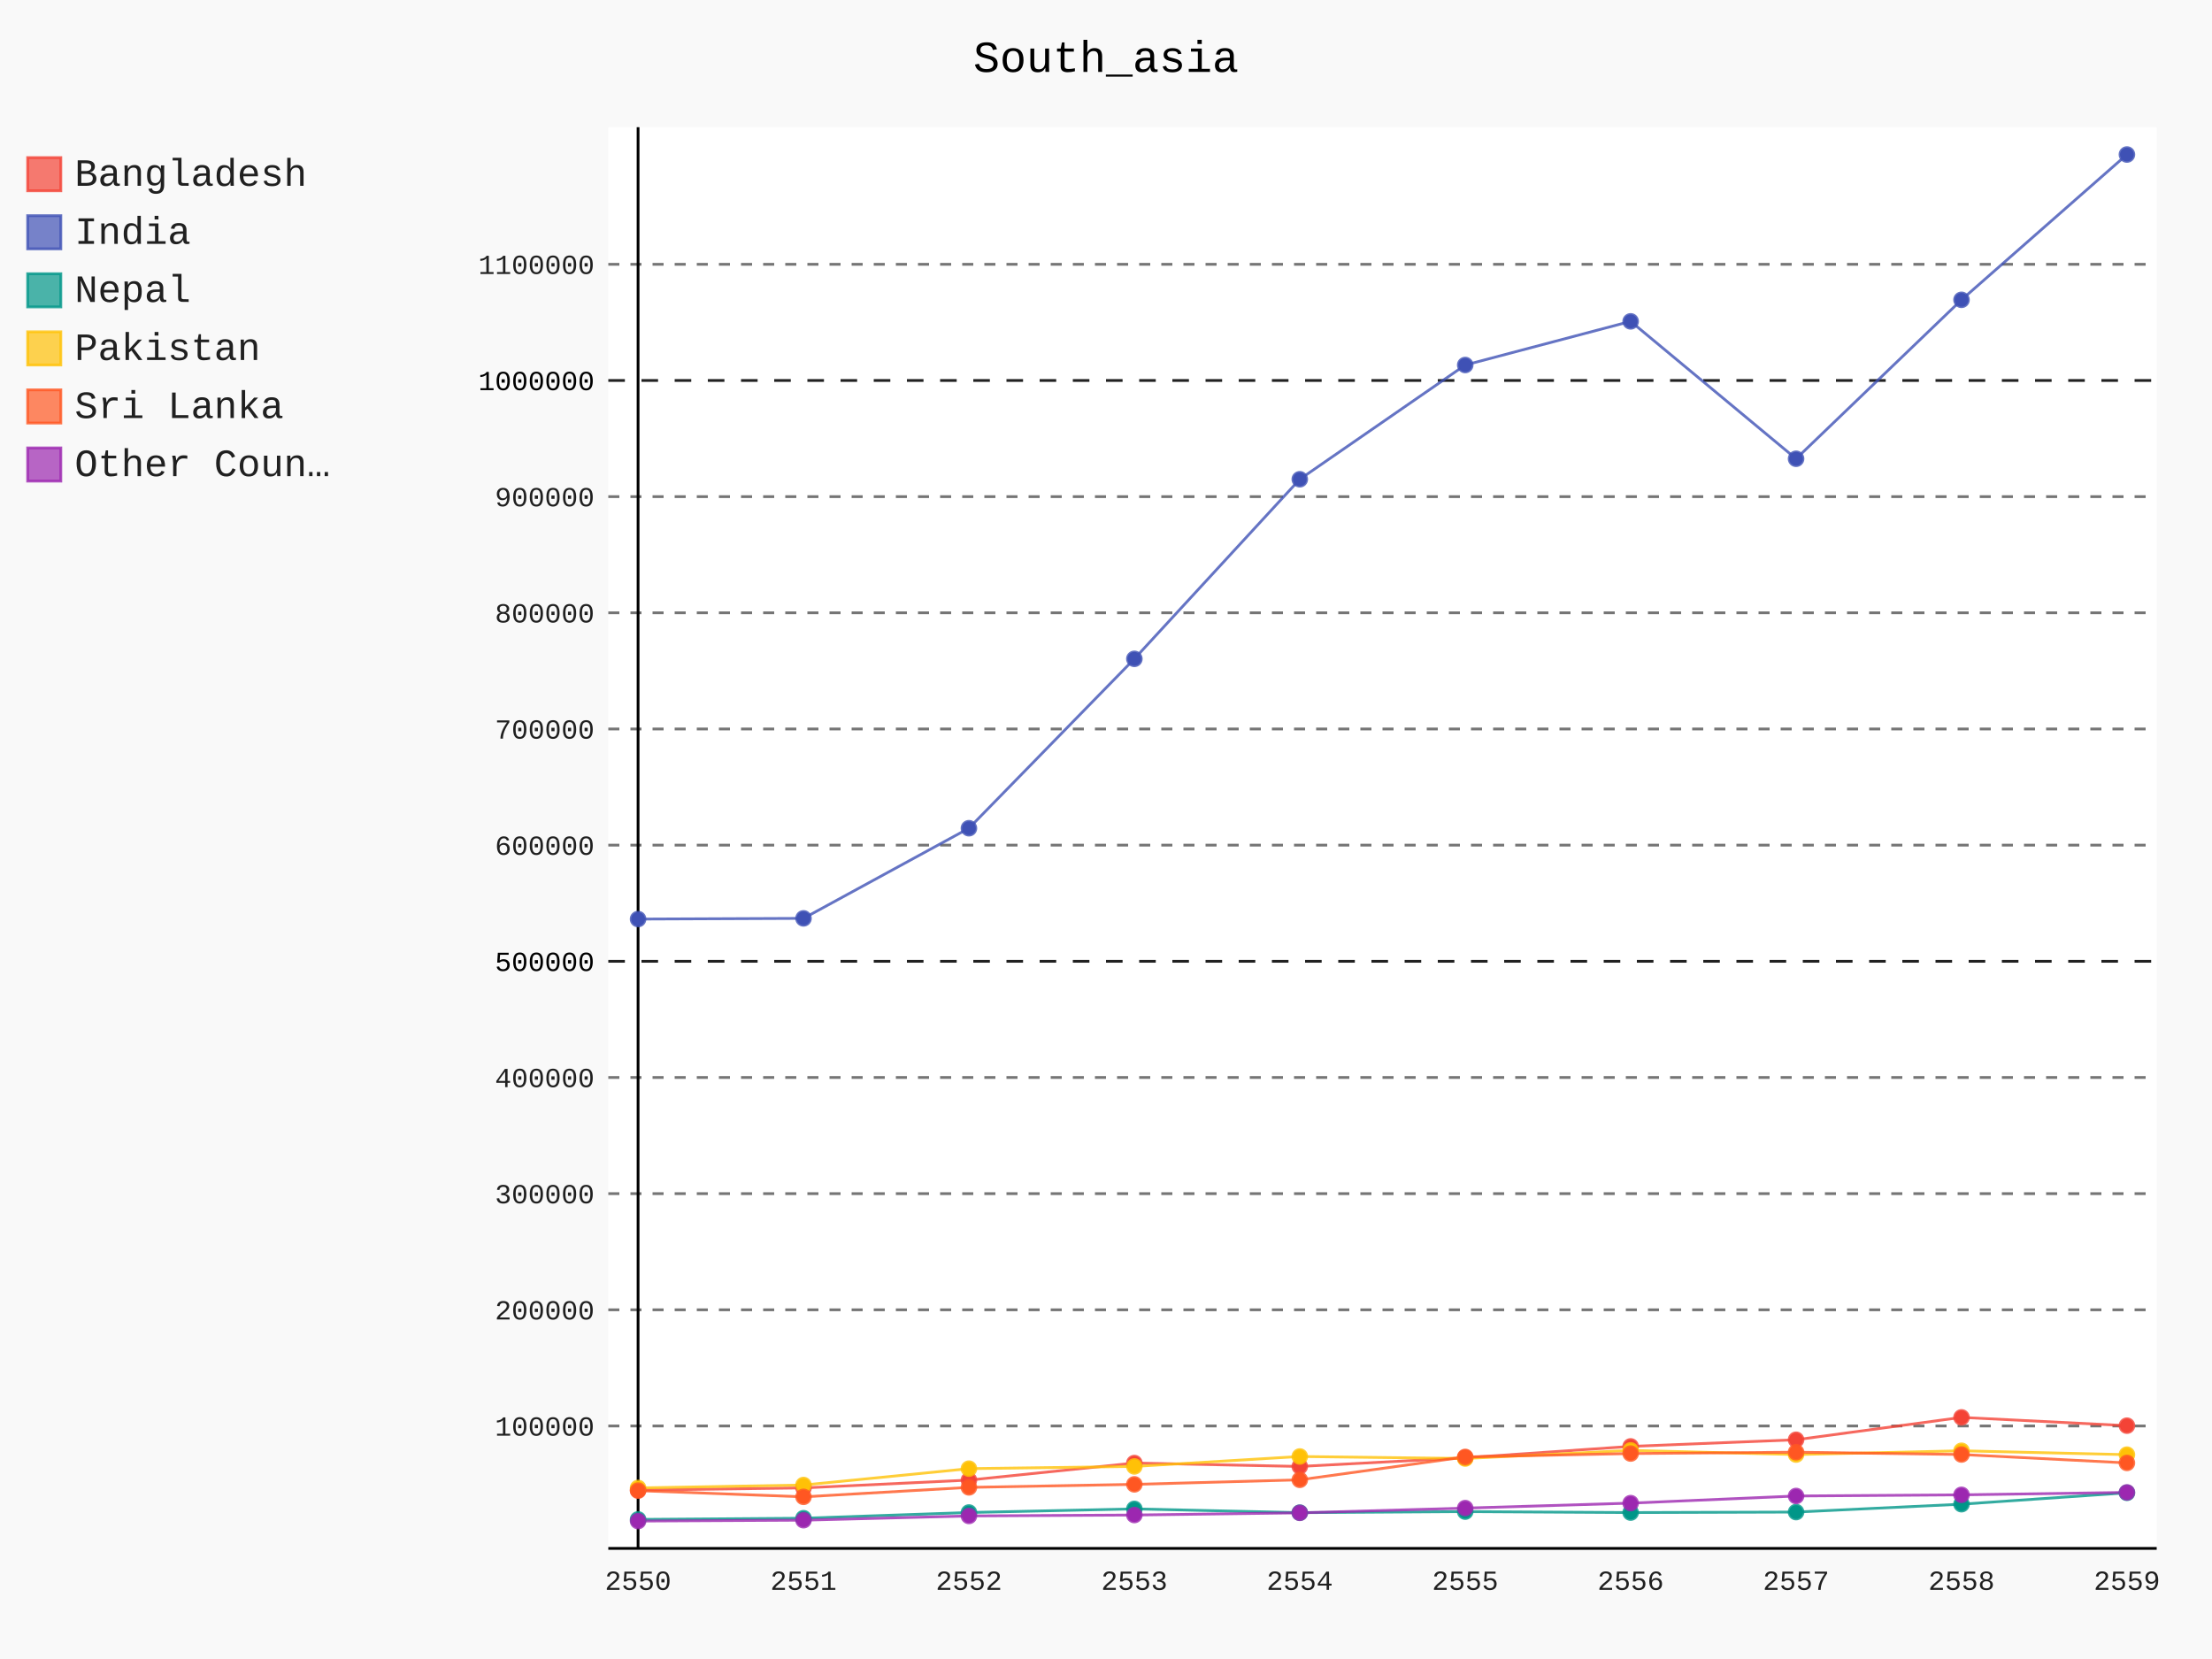
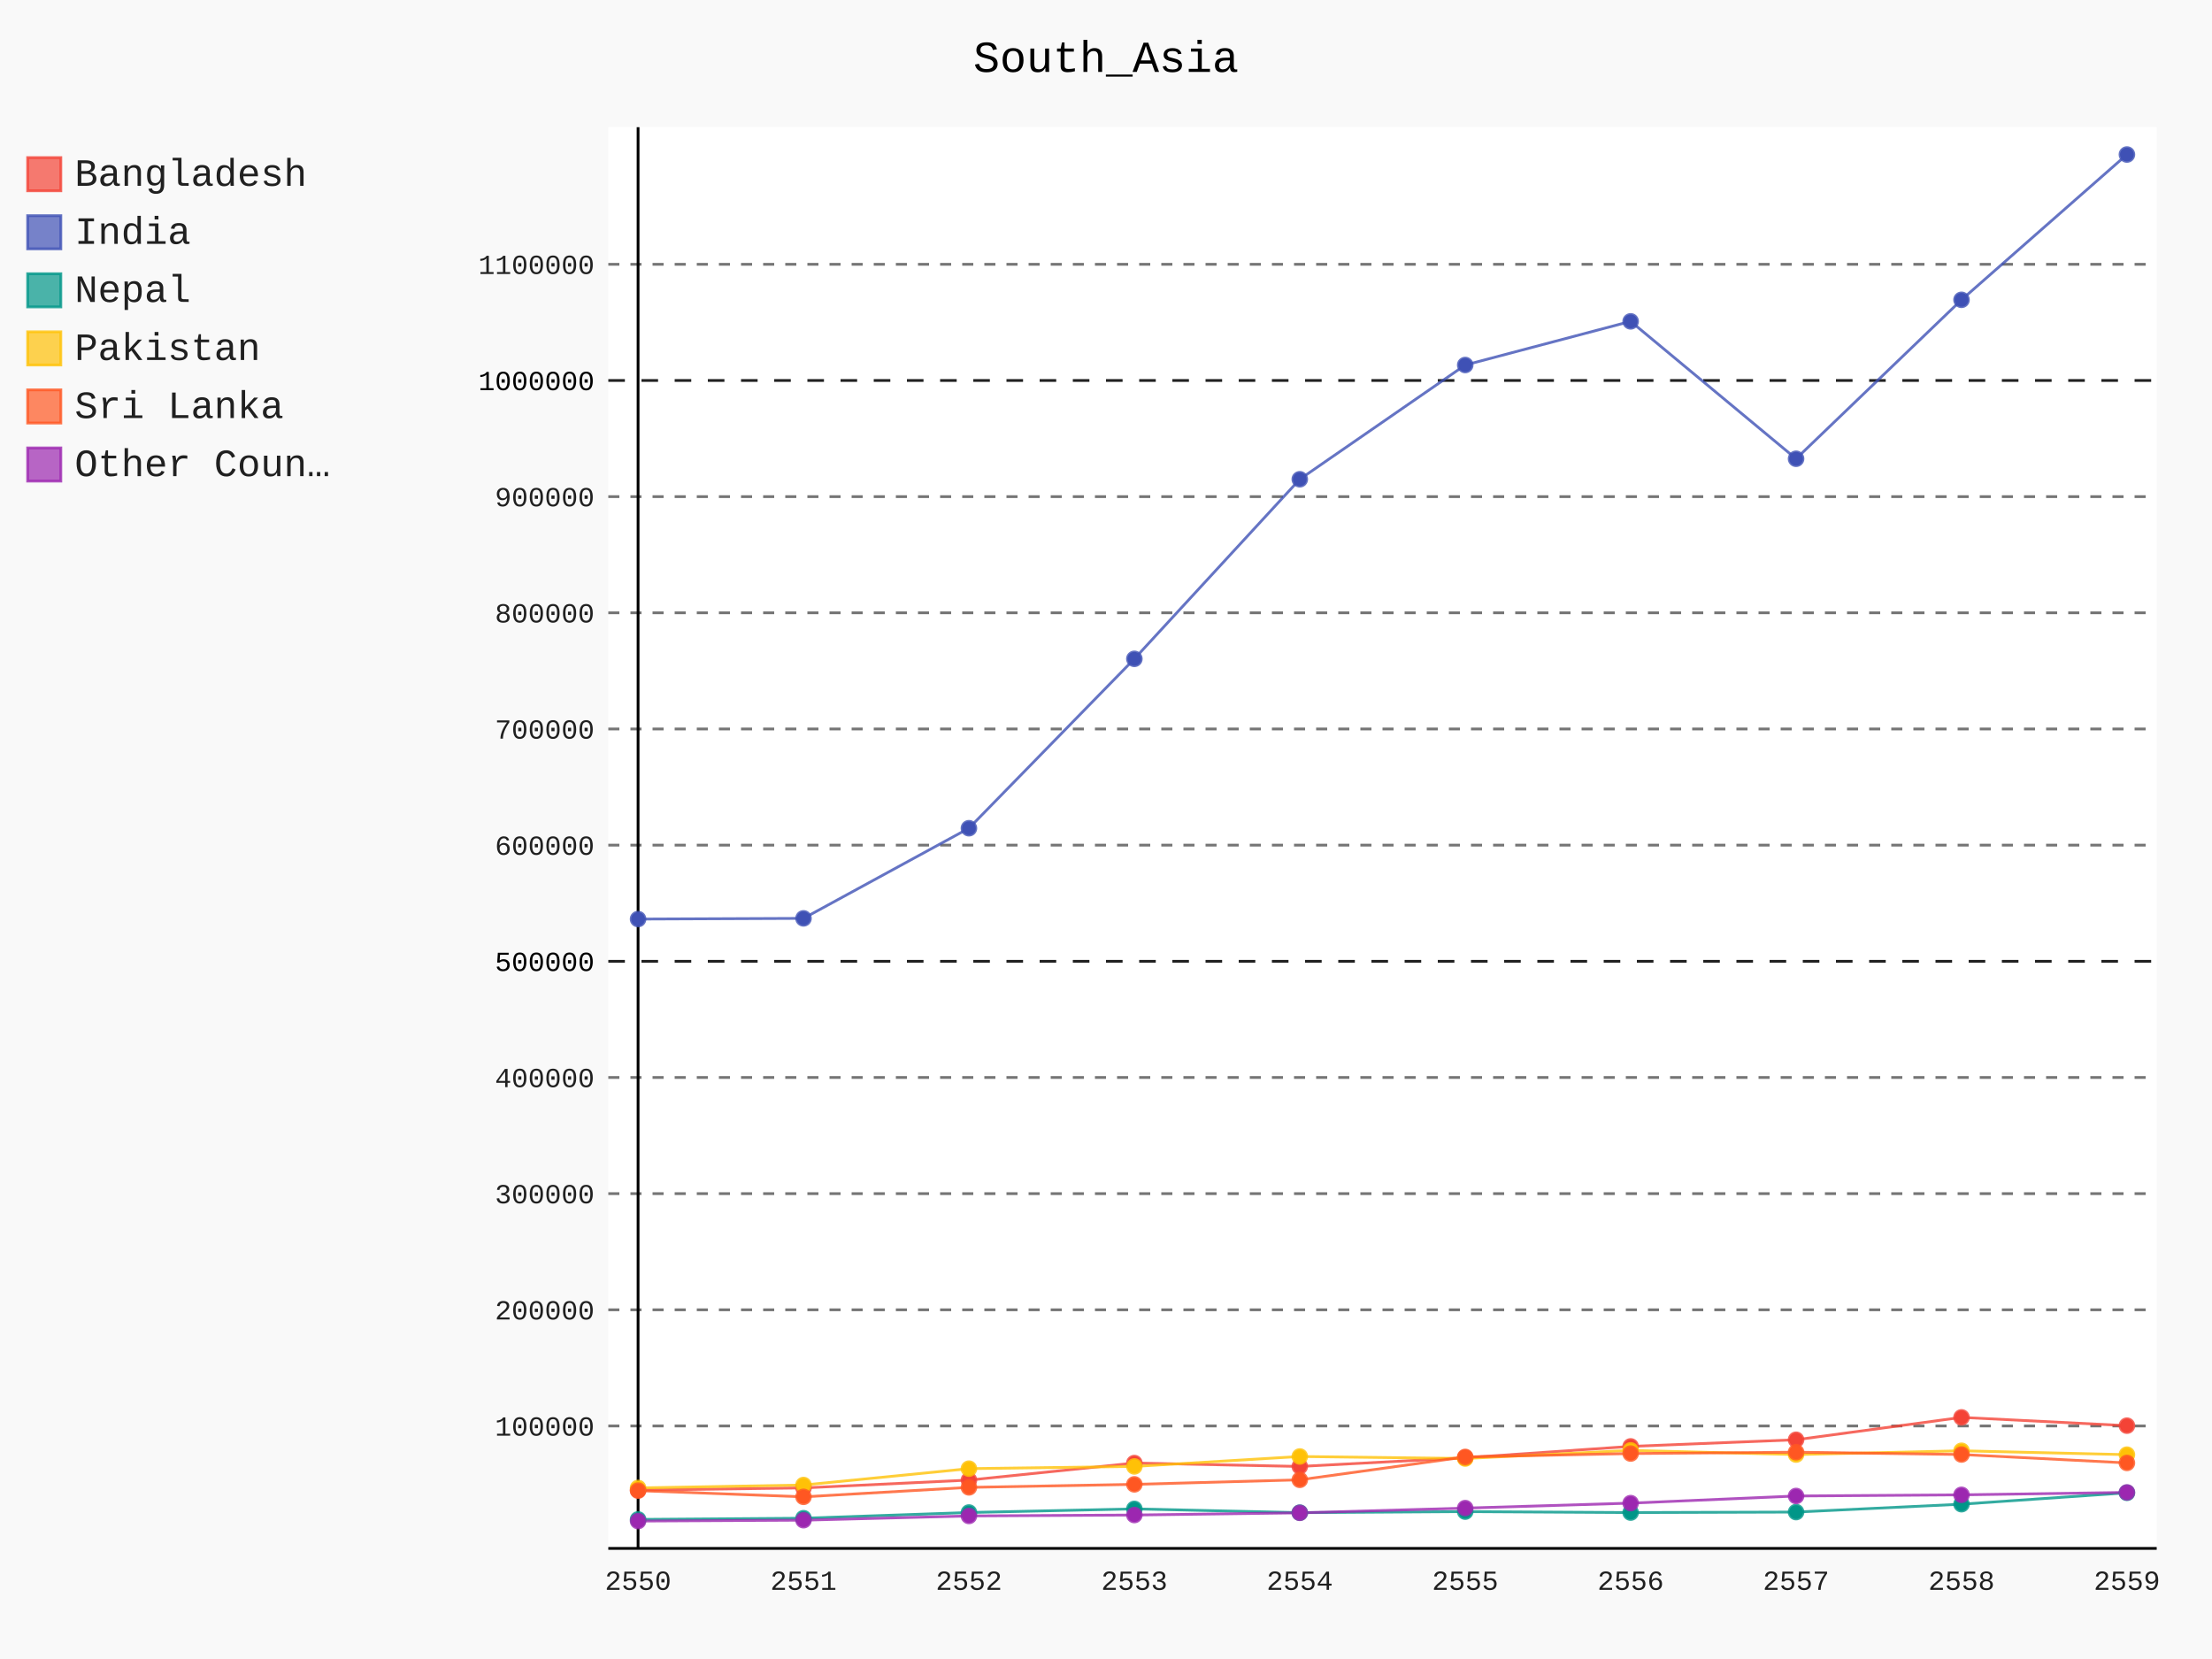
- <svg xmlns="http://www.w3.org/2000/svg" id="chart-31fb9ec3-8104-42a0-9d1d-cf122849a2c6" class="pygal-chart" viewBox="0 0 800 600">
+ <svg xmlns="http://www.w3.org/2000/svg" id="chart-5425db80-30b9-4b04-ba5f-0944335fd56e" class="pygal-chart" viewBox="0 0 800 600">
  <defs>
-     <style type="text/css">#chart-31fb9ec3-8104-42a0-9d1d-cf122849a2c6{-webkit-user-select:none;-webkit-font-smoothing:antialiased;font-family:Consolas,"Liberation Mono",Menlo,Courier,monospace}#chart-31fb9ec3-8104-42a0-9d1d-cf122849a2c6 .title{font-family:Consolas,"Liberation Mono",Menlo,Courier,monospace;font-size:16px}#chart-31fb9ec3-8104-42a0-9d1d-cf122849a2c6 .legends .legend text{font-family:Consolas,"Liberation Mono",Menlo,Courier,monospace;font-size:14px}#chart-31fb9ec3-8104-42a0-9d1d-cf122849a2c6 .axis text{font-family:Consolas,"Liberation Mono",Menlo,Courier,monospace;font-size:10px}#chart-31fb9ec3-8104-42a0-9d1d-cf122849a2c6 .axis text.major{font-family:Consolas,"Liberation Mono",Menlo,Courier,monospace;font-size:10px}#chart-31fb9ec3-8104-42a0-9d1d-cf122849a2c6 .text-overlay text.value{font-family:Consolas,"Liberation Mono",Menlo,Courier,monospace;font-size:16px}#chart-31fb9ec3-8104-42a0-9d1d-cf122849a2c6 .text-overlay text.label{font-family:Consolas,"Liberation Mono",Menlo,Courier,monospace;font-size:10px}#chart-31fb9ec3-8104-42a0-9d1d-cf122849a2c6 .tooltip{font-family:Consolas,"Liberation Mono",Menlo,Courier,monospace;font-size:14px}#chart-31fb9ec3-8104-42a0-9d1d-cf122849a2c6 text.no_data{font-family:Consolas,"Liberation Mono",Menlo,Courier,monospace;font-size:64px}
- #chart-31fb9ec3-8104-42a0-9d1d-cf122849a2c6{background-color:rgba(249,249,249,1)}#chart-31fb9ec3-8104-42a0-9d1d-cf122849a2c6 path,#chart-31fb9ec3-8104-42a0-9d1d-cf122849a2c6 line,#chart-31fb9ec3-8104-42a0-9d1d-cf122849a2c6 rect,#chart-31fb9ec3-8104-42a0-9d1d-cf122849a2c6 circle{-webkit-transition:150ms;-moz-transition:150ms;transition:150ms}#chart-31fb9ec3-8104-42a0-9d1d-cf122849a2c6 .graph &gt; .background{fill:rgba(249,249,249,1)}#chart-31fb9ec3-8104-42a0-9d1d-cf122849a2c6 .plot &gt; .background{fill:rgba(255,255,255,1)}#chart-31fb9ec3-8104-42a0-9d1d-cf122849a2c6 .graph{fill:rgba(0,0,0,.87)}#chart-31fb9ec3-8104-42a0-9d1d-cf122849a2c6 text.no_data{fill:rgba(0,0,0,1)}#chart-31fb9ec3-8104-42a0-9d1d-cf122849a2c6 .title{fill:rgba(0,0,0,1)}#chart-31fb9ec3-8104-42a0-9d1d-cf122849a2c6 .legends .legend text{fill:rgba(0,0,0,.87)}#chart-31fb9ec3-8104-42a0-9d1d-cf122849a2c6 .legends .legend:hover text{fill:rgba(0,0,0,1)}#chart-31fb9ec3-8104-42a0-9d1d-cf122849a2c6 .axis .line{stroke:rgba(0,0,0,1)}#chart-31fb9ec3-8104-42a0-9d1d-cf122849a2c6 .axis .guide.line{stroke:rgba(0,0,0,.54)}#chart-31fb9ec3-8104-42a0-9d1d-cf122849a2c6 .axis .major.line{stroke:rgba(0,0,0,.87)}#chart-31fb9ec3-8104-42a0-9d1d-cf122849a2c6 .axis text.major{fill:rgba(0,0,0,1)}#chart-31fb9ec3-8104-42a0-9d1d-cf122849a2c6 .axis.y .guides:hover .guide.line,#chart-31fb9ec3-8104-42a0-9d1d-cf122849a2c6 .line-graph .axis.x .guides:hover .guide.line,#chart-31fb9ec3-8104-42a0-9d1d-cf122849a2c6 .stackedline-graph .axis.x .guides:hover .guide.line,#chart-31fb9ec3-8104-42a0-9d1d-cf122849a2c6 .xy-graph .axis.x .guides:hover .guide.line{stroke:rgba(0,0,0,1)}#chart-31fb9ec3-8104-42a0-9d1d-cf122849a2c6 .axis .guides:hover text{fill:rgba(0,0,0,1)}#chart-31fb9ec3-8104-42a0-9d1d-cf122849a2c6 .reactive{fill-opacity:.7;stroke-opacity:.8}#chart-31fb9ec3-8104-42a0-9d1d-cf122849a2c6 .ci{stroke:rgba(0,0,0,.87)}#chart-31fb9ec3-8104-42a0-9d1d-cf122849a2c6 .reactive.active,#chart-31fb9ec3-8104-42a0-9d1d-cf122849a2c6 .active .reactive{fill-opacity:.8;stroke-opacity:.9;stroke-width:4}#chart-31fb9ec3-8104-42a0-9d1d-cf122849a2c6 .ci .reactive.active{stroke-width:1.5}#chart-31fb9ec3-8104-42a0-9d1d-cf122849a2c6 .series text{fill:rgba(0,0,0,1)}#chart-31fb9ec3-8104-42a0-9d1d-cf122849a2c6 .tooltip rect{fill:rgba(255,255,255,1);stroke:rgba(0,0,0,1);-webkit-transition:opacity 150ms;-moz-transition:opacity 150ms;transition:opacity 150ms}#chart-31fb9ec3-8104-42a0-9d1d-cf122849a2c6 .tooltip .label{fill:rgba(0,0,0,.87)}#chart-31fb9ec3-8104-42a0-9d1d-cf122849a2c6 .tooltip .label{fill:rgba(0,0,0,.87)}#chart-31fb9ec3-8104-42a0-9d1d-cf122849a2c6 .tooltip .legend{font-size:.8em;fill:rgba(0,0,0,.54)}#chart-31fb9ec3-8104-42a0-9d1d-cf122849a2c6 .tooltip .x_label{font-size:.6em;fill:rgba(0,0,0,1)}#chart-31fb9ec3-8104-42a0-9d1d-cf122849a2c6 .tooltip .xlink{font-size:.5em;text-decoration:underline}#chart-31fb9ec3-8104-42a0-9d1d-cf122849a2c6 .tooltip .value{font-size:1.5em}#chart-31fb9ec3-8104-42a0-9d1d-cf122849a2c6 .bound{font-size:.5em}#chart-31fb9ec3-8104-42a0-9d1d-cf122849a2c6 .max-value{font-size:.75em;fill:rgba(0,0,0,.54)}#chart-31fb9ec3-8104-42a0-9d1d-cf122849a2c6 .map-element{fill:rgba(255,255,255,1);stroke:rgba(0,0,0,.54) !important}#chart-31fb9ec3-8104-42a0-9d1d-cf122849a2c6 .map-element .reactive{fill-opacity:inherit;stroke-opacity:inherit}#chart-31fb9ec3-8104-42a0-9d1d-cf122849a2c6 .color-0,#chart-31fb9ec3-8104-42a0-9d1d-cf122849a2c6 .color-0 a:visited{stroke:#F44336;fill:#F44336}#chart-31fb9ec3-8104-42a0-9d1d-cf122849a2c6 .color-1,#chart-31fb9ec3-8104-42a0-9d1d-cf122849a2c6 .color-1 a:visited{stroke:#3F51B5;fill:#3F51B5}#chart-31fb9ec3-8104-42a0-9d1d-cf122849a2c6 .color-2,#chart-31fb9ec3-8104-42a0-9d1d-cf122849a2c6 .color-2 a:visited{stroke:#009688;fill:#009688}#chart-31fb9ec3-8104-42a0-9d1d-cf122849a2c6 .color-3,#chart-31fb9ec3-8104-42a0-9d1d-cf122849a2c6 .color-3 a:visited{stroke:#FFC107;fill:#FFC107}#chart-31fb9ec3-8104-42a0-9d1d-cf122849a2c6 .color-4,#chart-31fb9ec3-8104-42a0-9d1d-cf122849a2c6 .color-4 a:visited{stroke:#FF5722;fill:#FF5722}#chart-31fb9ec3-8104-42a0-9d1d-cf122849a2c6 .color-5,#chart-31fb9ec3-8104-42a0-9d1d-cf122849a2c6 .color-5 a:visited{stroke:#9C27B0;fill:#9C27B0}#chart-31fb9ec3-8104-42a0-9d1d-cf122849a2c6 .text-overlay .color-0 text{fill:black}#chart-31fb9ec3-8104-42a0-9d1d-cf122849a2c6 .text-overlay .color-1 text{fill:black}#chart-31fb9ec3-8104-42a0-9d1d-cf122849a2c6 .text-overlay .color-2 text{fill:black}#chart-31fb9ec3-8104-42a0-9d1d-cf122849a2c6 .text-overlay .color-3 text{fill:black}#chart-31fb9ec3-8104-42a0-9d1d-cf122849a2c6 .text-overlay .color-4 text{fill:black}#chart-31fb9ec3-8104-42a0-9d1d-cf122849a2c6 .text-overlay .color-5 text{fill:black}
- #chart-31fb9ec3-8104-42a0-9d1d-cf122849a2c6 text.no_data{text-anchor:middle}#chart-31fb9ec3-8104-42a0-9d1d-cf122849a2c6 .guide.line{fill:none}#chart-31fb9ec3-8104-42a0-9d1d-cf122849a2c6 .centered{text-anchor:middle}#chart-31fb9ec3-8104-42a0-9d1d-cf122849a2c6 .title{text-anchor:middle}#chart-31fb9ec3-8104-42a0-9d1d-cf122849a2c6 .legends .legend text{fill-opacity:1}#chart-31fb9ec3-8104-42a0-9d1d-cf122849a2c6 .axis.x text{text-anchor:middle}#chart-31fb9ec3-8104-42a0-9d1d-cf122849a2c6 .axis.x:not(.web) text[transform]{text-anchor:start}#chart-31fb9ec3-8104-42a0-9d1d-cf122849a2c6 .axis.x:not(.web) text[transform].backwards{text-anchor:end}#chart-31fb9ec3-8104-42a0-9d1d-cf122849a2c6 .axis.y text{text-anchor:end}#chart-31fb9ec3-8104-42a0-9d1d-cf122849a2c6 .axis.y text[transform].backwards{text-anchor:start}#chart-31fb9ec3-8104-42a0-9d1d-cf122849a2c6 .axis.y2 text{text-anchor:start}#chart-31fb9ec3-8104-42a0-9d1d-cf122849a2c6 .axis.y2 text[transform].backwards{text-anchor:end}#chart-31fb9ec3-8104-42a0-9d1d-cf122849a2c6 .axis .guide.line{stroke-dasharray:4,4}#chart-31fb9ec3-8104-42a0-9d1d-cf122849a2c6 .axis .major.guide.line{stroke-dasharray:6,6}#chart-31fb9ec3-8104-42a0-9d1d-cf122849a2c6 .horizontal .axis.y .guide.line,#chart-31fb9ec3-8104-42a0-9d1d-cf122849a2c6 .horizontal .axis.y2 .guide.line,#chart-31fb9ec3-8104-42a0-9d1d-cf122849a2c6 .vertical .axis.x .guide.line{opacity:0}#chart-31fb9ec3-8104-42a0-9d1d-cf122849a2c6 .horizontal .axis.always_show .guide.line,#chart-31fb9ec3-8104-42a0-9d1d-cf122849a2c6 .vertical .axis.always_show .guide.line{opacity:1 !important}#chart-31fb9ec3-8104-42a0-9d1d-cf122849a2c6 .axis.y .guides:hover .guide.line,#chart-31fb9ec3-8104-42a0-9d1d-cf122849a2c6 .axis.y2 .guides:hover .guide.line,#chart-31fb9ec3-8104-42a0-9d1d-cf122849a2c6 .axis.x .guides:hover .guide.line{opacity:1}#chart-31fb9ec3-8104-42a0-9d1d-cf122849a2c6 .axis .guides:hover text{opacity:1}#chart-31fb9ec3-8104-42a0-9d1d-cf122849a2c6 .nofill{fill:none}#chart-31fb9ec3-8104-42a0-9d1d-cf122849a2c6 .subtle-fill{fill-opacity:.2}#chart-31fb9ec3-8104-42a0-9d1d-cf122849a2c6 .dot{stroke-width:1px;fill-opacity:1}#chart-31fb9ec3-8104-42a0-9d1d-cf122849a2c6 .dot.active{stroke-width:5px}#chart-31fb9ec3-8104-42a0-9d1d-cf122849a2c6 .dot.negative{fill:transparent}#chart-31fb9ec3-8104-42a0-9d1d-cf122849a2c6 text,#chart-31fb9ec3-8104-42a0-9d1d-cf122849a2c6 tspan{stroke:none !important}#chart-31fb9ec3-8104-42a0-9d1d-cf122849a2c6 .series text.active{opacity:1}#chart-31fb9ec3-8104-42a0-9d1d-cf122849a2c6 .tooltip rect{fill-opacity:.95;stroke-width:.5}#chart-31fb9ec3-8104-42a0-9d1d-cf122849a2c6 .tooltip text{fill-opacity:1}#chart-31fb9ec3-8104-42a0-9d1d-cf122849a2c6 .showable{visibility:hidden}#chart-31fb9ec3-8104-42a0-9d1d-cf122849a2c6 .showable.shown{visibility:visible}#chart-31fb9ec3-8104-42a0-9d1d-cf122849a2c6 .gauge-background{fill:rgba(229,229,229,1);stroke:none}#chart-31fb9ec3-8104-42a0-9d1d-cf122849a2c6 .bg-lines{stroke:rgba(249,249,249,1);stroke-width:2px}</style>
+     <style type="text/css">#chart-5425db80-30b9-4b04-ba5f-0944335fd56e{-webkit-user-select:none;-webkit-font-smoothing:antialiased;font-family:Consolas,"Liberation Mono",Menlo,Courier,monospace}#chart-5425db80-30b9-4b04-ba5f-0944335fd56e .title{font-family:Consolas,"Liberation Mono",Menlo,Courier,monospace;font-size:16px}#chart-5425db80-30b9-4b04-ba5f-0944335fd56e .legends .legend text{font-family:Consolas,"Liberation Mono",Menlo,Courier,monospace;font-size:14px}#chart-5425db80-30b9-4b04-ba5f-0944335fd56e .axis text{font-family:Consolas,"Liberation Mono",Menlo,Courier,monospace;font-size:10px}#chart-5425db80-30b9-4b04-ba5f-0944335fd56e .axis text.major{font-family:Consolas,"Liberation Mono",Menlo,Courier,monospace;font-size:10px}#chart-5425db80-30b9-4b04-ba5f-0944335fd56e .text-overlay text.value{font-family:Consolas,"Liberation Mono",Menlo,Courier,monospace;font-size:16px}#chart-5425db80-30b9-4b04-ba5f-0944335fd56e .text-overlay text.label{font-family:Consolas,"Liberation Mono",Menlo,Courier,monospace;font-size:10px}#chart-5425db80-30b9-4b04-ba5f-0944335fd56e .tooltip{font-family:Consolas,"Liberation Mono",Menlo,Courier,monospace;font-size:14px}#chart-5425db80-30b9-4b04-ba5f-0944335fd56e text.no_data{font-family:Consolas,"Liberation Mono",Menlo,Courier,monospace;font-size:64px}
+ #chart-5425db80-30b9-4b04-ba5f-0944335fd56e{background-color:rgba(249,249,249,1)}#chart-5425db80-30b9-4b04-ba5f-0944335fd56e path,#chart-5425db80-30b9-4b04-ba5f-0944335fd56e line,#chart-5425db80-30b9-4b04-ba5f-0944335fd56e rect,#chart-5425db80-30b9-4b04-ba5f-0944335fd56e circle{-webkit-transition:150ms;-moz-transition:150ms;transition:150ms}#chart-5425db80-30b9-4b04-ba5f-0944335fd56e .graph &gt; .background{fill:rgba(249,249,249,1)}#chart-5425db80-30b9-4b04-ba5f-0944335fd56e .plot &gt; .background{fill:rgba(255,255,255,1)}#chart-5425db80-30b9-4b04-ba5f-0944335fd56e .graph{fill:rgba(0,0,0,.87)}#chart-5425db80-30b9-4b04-ba5f-0944335fd56e text.no_data{fill:rgba(0,0,0,1)}#chart-5425db80-30b9-4b04-ba5f-0944335fd56e .title{fill:rgba(0,0,0,1)}#chart-5425db80-30b9-4b04-ba5f-0944335fd56e .legends .legend text{fill:rgba(0,0,0,.87)}#chart-5425db80-30b9-4b04-ba5f-0944335fd56e .legends .legend:hover text{fill:rgba(0,0,0,1)}#chart-5425db80-30b9-4b04-ba5f-0944335fd56e .axis .line{stroke:rgba(0,0,0,1)}#chart-5425db80-30b9-4b04-ba5f-0944335fd56e .axis .guide.line{stroke:rgba(0,0,0,.54)}#chart-5425db80-30b9-4b04-ba5f-0944335fd56e .axis .major.line{stroke:rgba(0,0,0,.87)}#chart-5425db80-30b9-4b04-ba5f-0944335fd56e .axis text.major{fill:rgba(0,0,0,1)}#chart-5425db80-30b9-4b04-ba5f-0944335fd56e .axis.y .guides:hover .guide.line,#chart-5425db80-30b9-4b04-ba5f-0944335fd56e .line-graph .axis.x .guides:hover .guide.line,#chart-5425db80-30b9-4b04-ba5f-0944335fd56e .stackedline-graph .axis.x .guides:hover .guide.line,#chart-5425db80-30b9-4b04-ba5f-0944335fd56e .xy-graph .axis.x .guides:hover .guide.line{stroke:rgba(0,0,0,1)}#chart-5425db80-30b9-4b04-ba5f-0944335fd56e .axis .guides:hover text{fill:rgba(0,0,0,1)}#chart-5425db80-30b9-4b04-ba5f-0944335fd56e .reactive{fill-opacity:.7;stroke-opacity:.8}#chart-5425db80-30b9-4b04-ba5f-0944335fd56e .ci{stroke:rgba(0,0,0,.87)}#chart-5425db80-30b9-4b04-ba5f-0944335fd56e .reactive.active,#chart-5425db80-30b9-4b04-ba5f-0944335fd56e .active .reactive{fill-opacity:.8;stroke-opacity:.9;stroke-width:4}#chart-5425db80-30b9-4b04-ba5f-0944335fd56e .ci .reactive.active{stroke-width:1.5}#chart-5425db80-30b9-4b04-ba5f-0944335fd56e .series text{fill:rgba(0,0,0,1)}#chart-5425db80-30b9-4b04-ba5f-0944335fd56e .tooltip rect{fill:rgba(255,255,255,1);stroke:rgba(0,0,0,1);-webkit-transition:opacity 150ms;-moz-transition:opacity 150ms;transition:opacity 150ms}#chart-5425db80-30b9-4b04-ba5f-0944335fd56e .tooltip .label{fill:rgba(0,0,0,.87)}#chart-5425db80-30b9-4b04-ba5f-0944335fd56e .tooltip .label{fill:rgba(0,0,0,.87)}#chart-5425db80-30b9-4b04-ba5f-0944335fd56e .tooltip .legend{font-size:.8em;fill:rgba(0,0,0,.54)}#chart-5425db80-30b9-4b04-ba5f-0944335fd56e .tooltip .x_label{font-size:.6em;fill:rgba(0,0,0,1)}#chart-5425db80-30b9-4b04-ba5f-0944335fd56e .tooltip .xlink{font-size:.5em;text-decoration:underline}#chart-5425db80-30b9-4b04-ba5f-0944335fd56e .tooltip .value{font-size:1.5em}#chart-5425db80-30b9-4b04-ba5f-0944335fd56e .bound{font-size:.5em}#chart-5425db80-30b9-4b04-ba5f-0944335fd56e .max-value{font-size:.75em;fill:rgba(0,0,0,.54)}#chart-5425db80-30b9-4b04-ba5f-0944335fd56e .map-element{fill:rgba(255,255,255,1);stroke:rgba(0,0,0,.54) !important}#chart-5425db80-30b9-4b04-ba5f-0944335fd56e .map-element .reactive{fill-opacity:inherit;stroke-opacity:inherit}#chart-5425db80-30b9-4b04-ba5f-0944335fd56e .color-0,#chart-5425db80-30b9-4b04-ba5f-0944335fd56e .color-0 a:visited{stroke:#F44336;fill:#F44336}#chart-5425db80-30b9-4b04-ba5f-0944335fd56e .color-1,#chart-5425db80-30b9-4b04-ba5f-0944335fd56e .color-1 a:visited{stroke:#3F51B5;fill:#3F51B5}#chart-5425db80-30b9-4b04-ba5f-0944335fd56e .color-2,#chart-5425db80-30b9-4b04-ba5f-0944335fd56e .color-2 a:visited{stroke:#009688;fill:#009688}#chart-5425db80-30b9-4b04-ba5f-0944335fd56e .color-3,#chart-5425db80-30b9-4b04-ba5f-0944335fd56e .color-3 a:visited{stroke:#FFC107;fill:#FFC107}#chart-5425db80-30b9-4b04-ba5f-0944335fd56e .color-4,#chart-5425db80-30b9-4b04-ba5f-0944335fd56e .color-4 a:visited{stroke:#FF5722;fill:#FF5722}#chart-5425db80-30b9-4b04-ba5f-0944335fd56e .color-5,#chart-5425db80-30b9-4b04-ba5f-0944335fd56e .color-5 a:visited{stroke:#9C27B0;fill:#9C27B0}#chart-5425db80-30b9-4b04-ba5f-0944335fd56e .text-overlay .color-0 text{fill:black}#chart-5425db80-30b9-4b04-ba5f-0944335fd56e .text-overlay .color-1 text{fill:black}#chart-5425db80-30b9-4b04-ba5f-0944335fd56e .text-overlay .color-2 text{fill:black}#chart-5425db80-30b9-4b04-ba5f-0944335fd56e .text-overlay .color-3 text{fill:black}#chart-5425db80-30b9-4b04-ba5f-0944335fd56e .text-overlay .color-4 text{fill:black}#chart-5425db80-30b9-4b04-ba5f-0944335fd56e .text-overlay .color-5 text{fill:black}
+ #chart-5425db80-30b9-4b04-ba5f-0944335fd56e text.no_data{text-anchor:middle}#chart-5425db80-30b9-4b04-ba5f-0944335fd56e .guide.line{fill:none}#chart-5425db80-30b9-4b04-ba5f-0944335fd56e .centered{text-anchor:middle}#chart-5425db80-30b9-4b04-ba5f-0944335fd56e .title{text-anchor:middle}#chart-5425db80-30b9-4b04-ba5f-0944335fd56e .legends .legend text{fill-opacity:1}#chart-5425db80-30b9-4b04-ba5f-0944335fd56e .axis.x text{text-anchor:middle}#chart-5425db80-30b9-4b04-ba5f-0944335fd56e .axis.x:not(.web) text[transform]{text-anchor:start}#chart-5425db80-30b9-4b04-ba5f-0944335fd56e .axis.x:not(.web) text[transform].backwards{text-anchor:end}#chart-5425db80-30b9-4b04-ba5f-0944335fd56e .axis.y text{text-anchor:end}#chart-5425db80-30b9-4b04-ba5f-0944335fd56e .axis.y text[transform].backwards{text-anchor:start}#chart-5425db80-30b9-4b04-ba5f-0944335fd56e .axis.y2 text{text-anchor:start}#chart-5425db80-30b9-4b04-ba5f-0944335fd56e .axis.y2 text[transform].backwards{text-anchor:end}#chart-5425db80-30b9-4b04-ba5f-0944335fd56e .axis .guide.line{stroke-dasharray:4,4}#chart-5425db80-30b9-4b04-ba5f-0944335fd56e .axis .major.guide.line{stroke-dasharray:6,6}#chart-5425db80-30b9-4b04-ba5f-0944335fd56e .horizontal .axis.y .guide.line,#chart-5425db80-30b9-4b04-ba5f-0944335fd56e .horizontal .axis.y2 .guide.line,#chart-5425db80-30b9-4b04-ba5f-0944335fd56e .vertical .axis.x .guide.line{opacity:0}#chart-5425db80-30b9-4b04-ba5f-0944335fd56e .horizontal .axis.always_show .guide.line,#chart-5425db80-30b9-4b04-ba5f-0944335fd56e .vertical .axis.always_show .guide.line{opacity:1 !important}#chart-5425db80-30b9-4b04-ba5f-0944335fd56e .axis.y .guides:hover .guide.line,#chart-5425db80-30b9-4b04-ba5f-0944335fd56e .axis.y2 .guides:hover .guide.line,#chart-5425db80-30b9-4b04-ba5f-0944335fd56e .axis.x .guides:hover .guide.line{opacity:1}#chart-5425db80-30b9-4b04-ba5f-0944335fd56e .axis .guides:hover text{opacity:1}#chart-5425db80-30b9-4b04-ba5f-0944335fd56e .nofill{fill:none}#chart-5425db80-30b9-4b04-ba5f-0944335fd56e .subtle-fill{fill-opacity:.2}#chart-5425db80-30b9-4b04-ba5f-0944335fd56e .dot{stroke-width:1px;fill-opacity:1}#chart-5425db80-30b9-4b04-ba5f-0944335fd56e .dot.active{stroke-width:5px}#chart-5425db80-30b9-4b04-ba5f-0944335fd56e .dot.negative{fill:transparent}#chart-5425db80-30b9-4b04-ba5f-0944335fd56e text,#chart-5425db80-30b9-4b04-ba5f-0944335fd56e tspan{stroke:none !important}#chart-5425db80-30b9-4b04-ba5f-0944335fd56e .series text.active{opacity:1}#chart-5425db80-30b9-4b04-ba5f-0944335fd56e .tooltip rect{fill-opacity:.95;stroke-width:.5}#chart-5425db80-30b9-4b04-ba5f-0944335fd56e .tooltip text{fill-opacity:1}#chart-5425db80-30b9-4b04-ba5f-0944335fd56e .showable{visibility:hidden}#chart-5425db80-30b9-4b04-ba5f-0944335fd56e .showable.shown{visibility:visible}#chart-5425db80-30b9-4b04-ba5f-0944335fd56e .gauge-background{fill:rgba(229,229,229,1);stroke:none}#chart-5425db80-30b9-4b04-ba5f-0944335fd56e .bg-lines{stroke:rgba(249,249,249,1);stroke-width:2px}</style>
  </defs>
  <g class="graph line-graph vertical">
    <rect class="background" height="600" width="800" x="0" y="0" />
    <g class="plot" transform="translate(220, 46)">
      <rect class="background" height="514" width="560.0" x="0" y="0" />
      <g class="axis y always_show">
        <path class="line" d="M0 514 h560" />
        <g class="guides">
          <path class="guide line" d="M0 469.722 h560" />
          <text class="" x="-5" y="473.222">100000</text>
        </g>
        <g class="guides">
          <path class="guide line" d="M0 427.709 h560" />
          <text class="" x="-5" y="431.209">200000</text>
        </g>
        <g class="guides">
          <path class="guide line" d="M0 385.696 h560" />
          <text class="" x="-5" y="389.196">300000</text>
        </g>
        <g class="guides">
          <path class="guide line" d="M0 343.683 h560" />
          <text class="" x="-5" y="347.183">400000</text>
        </g>
        <g class="guides">
          <path class="major guide line" d="M0 301.669 h560" />
          <text class="major" x="-5" y="305.169">500000</text>
        </g>
        <g class="guides">
          <path class="guide line" d="M0 259.656 h560" />
          <text class="" x="-5" y="263.156">600000</text>
        </g>
        <g class="guides">
          <path class="guide line" d="M0 217.643 h560" />
          <text class="" x="-5" y="221.143">700000</text>
        </g>
        <g class="guides">
          <path class="guide line" d="M0 175.63 h560" />
          <text class="" x="-5" y="179.13">800000</text>
        </g>
        <g class="guides">
          <path class="guide line" d="M0 133.617 h560" />
          <text class="" x="-5" y="137.117">900000</text>
        </g>
        <g class="guides">
          <path class="major guide line" d="M0 91.604 h560" />
          <text class="major" x="-5" y="95.104">1000000</text>
        </g>
        <g class="guides">
          <path class="guide line" d="M0 49.59 h560" />
          <text class="" x="-5" y="53.09">1100000</text>
        </g>
      </g>
      <g class="axis x">
        <g class="guides">
          <path class="line" d="M10.769 0 v514" />
          <text class="" x="10.769" y="529.0">2550</text>
        </g>
        <g class="guides">
          <path class="guide line" d="M70.598 0 v514" />
          <text class="" x="70.598" y="529.0">2551</text>
        </g>
        <g class="guides">
          <path class="guide line" d="M130.427 0 v514" />
          <text class="" x="130.427" y="529.0">2552</text>
        </g>
        <g class="guides">
          <path class="guide line" d="M190.256 0 v514" />
          <text class="" x="190.256" y="529.0">2553</text>
        </g>
        <g class="guides">
          <path class="guide line" d="M250.085 0 v514" />
          <text class="" x="250.085" y="529.0">2554</text>
        </g>
        <g class="guides">
          <path class="guide line" d="M309.915 0 v514" />
          <text class="" x="309.915" y="529.0">2555</text>
        </g>
        <g class="guides">
          <path class="guide line" d="M369.744 0 v514" />
          <text class="" x="369.744" y="529.0">2556</text>
        </g>
        <g class="guides">
          <path class="guide line" d="M429.573 0 v514" />
          <text class="" x="429.573" y="529.0">2557</text>
        </g>
        <g class="guides">
          <path class="guide line" d="M489.402 0 v514" />
          <text class="" x="489.402" y="529.0">2558</text>
        </g>
        <g class="guides">
          <path class="guide line" d="M549.231 0 v514" />
          <text class="" x="549.231" y="529.0">2559</text>
        </g>
      </g>
      <g class="series serie-0 color-0">
        <path class="line reactive nofill" d="M10.769 492.918 L70.598 492.123 130.427 489.292 190.256 483.132 250.085 484.364 309.915 481.21 369.744 477.109 429.573 474.707 489.402 466.616 549.231 469.612" />
      </g>
      <g class="series serie-1 color-1">
        <path class="line reactive nofill" d="M10.769 286.395 L70.598 286.14 130.427 253.537 190.256 192.279 250.085 127.327 309.915 86.012 369.744 70.224 429.573 119.919 489.402 62.437 549.231 9.885" />
      </g>
      <g class="series serie-2 color-2">
        <path class="line reactive nofill" d="M10.769 503.523 L70.598 503.085 130.427 501.022 190.256 499.711 250.085 501.072 309.915 500.696 369.744 501.041 429.573 500.859 489.402 498.006 549.231 493.886" />
      </g>
      <g class="series serie-3 color-3">
        <path class="line reactive nofill" d="M10.769 492.134 L70.598 491.078 130.427 485.158 190.256 484.355 250.085 480.76 309.915 481.493 369.744 478.551 429.573 480.058 489.402 478.698 549.231 480.096" />
      </g>
      <g class="series serie-4 color-4">
        <path class="line reactive nofill" d="M10.769 493.112 L70.598 495.353 130.427 491.931 190.256 490.839 250.085 489.201 309.915 480.92 369.744 479.696 429.573 479.2 489.402 480.043 549.231 483.084" />
      </g>
      <g class="series serie-5 color-5">
        <path class="line reactive nofill" d="M10.769 504.115 L70.598 503.798 130.427 502.26 190.256 501.93 250.085 501.137 309.915 499.429 369.744 497.629 429.573 495.048 489.402 494.633 549.231 493.756" />
      </g>
    </g>
    <g class="titles">
-       <text class="title plot_title" x="400.0" y="26">South_asia</text>
+       <text class="title plot_title" x="400.0" y="26">South_Asia</text>
    </g>
    <g class="plot overlay" transform="translate(220, 46)">
      <g class="series serie-0 color-0">
        <g class="dots">
          <circle class="dot reactive tooltip-trigger" cx="10.769" cy="492.918" r="2.5" />
        </g>
        <g class="dots">
          <circle class="dot reactive tooltip-trigger" cx="70.598" cy="492.123" r="2.5" />
        </g>
        <g class="dots">
          <circle class="dot reactive tooltip-trigger" cx="130.427" cy="489.292" r="2.5" />
        </g>
        <g class="dots">
          <circle class="dot reactive tooltip-trigger" cx="190.256" cy="483.132" r="2.5" />
        </g>
        <g class="dots">
          <circle class="dot reactive tooltip-trigger" cx="250.085" cy="484.364" r="2.5" />
        </g>
        <g class="dots">
          <circle class="dot reactive tooltip-trigger" cx="309.915" cy="481.21" r="2.5" />
        </g>
        <g class="dots">
          <circle class="dot reactive tooltip-trigger" cx="369.744" cy="477.109" r="2.5" />
        </g>
        <g class="dots">
          <circle class="dot reactive tooltip-trigger" cx="429.573" cy="474.707" r="2.5" />
        </g>
        <g class="dots">
          <circle class="dot reactive tooltip-trigger" cx="489.402" cy="466.616" r="2.5" />
        </g>
        <g class="dots">
          <circle class="dot reactive tooltip-trigger" cx="549.231" cy="469.612" r="2.5" />
        </g>
      </g>
      <g class="series serie-1 color-1">
        <g class="dots">
          <circle class="dot reactive tooltip-trigger" cx="10.769" cy="286.395" r="2.5" />
        </g>
        <g class="dots">
          <circle class="dot reactive tooltip-trigger" cx="70.598" cy="286.14" r="2.5" />
        </g>
        <g class="dots">
          <circle class="dot reactive tooltip-trigger" cx="130.427" cy="253.537" r="2.5" />
        </g>
        <g class="dots">
          <circle class="dot reactive tooltip-trigger" cx="190.256" cy="192.279" r="2.5" />
        </g>
        <g class="dots">
          <circle class="dot reactive tooltip-trigger" cx="250.085" cy="127.327" r="2.5" />
        </g>
        <g class="dots">
          <circle class="dot reactive tooltip-trigger" cx="309.915" cy="86.012" r="2.5" />
        </g>
        <g class="dots">
          <circle class="dot reactive tooltip-trigger" cx="369.744" cy="70.224" r="2.5" />
        </g>
        <g class="dots">
          <circle class="dot reactive tooltip-trigger" cx="429.573" cy="119.919" r="2.5" />
        </g>
        <g class="dots">
          <circle class="dot reactive tooltip-trigger" cx="489.402" cy="62.437" r="2.5" />
        </g>
        <g class="dots">
          <circle class="dot reactive tooltip-trigger" cx="549.231" cy="9.885" r="2.5" />
        </g>
      </g>
      <g class="series serie-2 color-2">
        <g class="dots">
          <circle class="dot reactive tooltip-trigger" cx="10.769" cy="503.523" r="2.5" />
        </g>
        <g class="dots">
          <circle class="dot reactive tooltip-trigger" cx="70.598" cy="503.085" r="2.5" />
        </g>
        <g class="dots">
          <circle class="dot reactive tooltip-trigger" cx="130.427" cy="501.022" r="2.5" />
        </g>
        <g class="dots">
          <circle class="dot reactive tooltip-trigger" cx="190.256" cy="499.711" r="2.5" />
        </g>
        <g class="dots">
          <circle class="dot reactive tooltip-trigger" cx="250.085" cy="501.072" r="2.5" />
        </g>
        <g class="dots">
          <circle class="dot reactive tooltip-trigger" cx="309.915" cy="500.696" r="2.5" />
        </g>
        <g class="dots">
          <circle class="dot reactive tooltip-trigger" cx="369.744" cy="501.041" r="2.5" />
        </g>
        <g class="dots">
          <circle class="dot reactive tooltip-trigger" cx="429.573" cy="500.859" r="2.5" />
        </g>
        <g class="dots">
          <circle class="dot reactive tooltip-trigger" cx="489.402" cy="498.006" r="2.5" />
        </g>
        <g class="dots">
          <circle class="dot reactive tooltip-trigger" cx="549.231" cy="493.886" r="2.5" />
        </g>
      </g>
      <g class="series serie-3 color-3">
        <g class="dots">
          <circle class="dot reactive tooltip-trigger" cx="10.769" cy="492.134" r="2.5" />
        </g>
        <g class="dots">
          <circle class="dot reactive tooltip-trigger" cx="70.598" cy="491.078" r="2.5" />
        </g>
        <g class="dots">
          <circle class="dot reactive tooltip-trigger" cx="130.427" cy="485.158" r="2.5" />
        </g>
        <g class="dots">
          <circle class="dot reactive tooltip-trigger" cx="190.256" cy="484.355" r="2.5" />
        </g>
        <g class="dots">
          <circle class="dot reactive tooltip-trigger" cx="250.085" cy="480.76" r="2.5" />
        </g>
        <g class="dots">
          <circle class="dot reactive tooltip-trigger" cx="309.915" cy="481.493" r="2.5" />
        </g>
        <g class="dots">
          <circle class="dot reactive tooltip-trigger" cx="369.744" cy="478.551" r="2.5" />
        </g>
        <g class="dots">
          <circle class="dot reactive tooltip-trigger" cx="429.573" cy="480.058" r="2.5" />
        </g>
        <g class="dots">
          <circle class="dot reactive tooltip-trigger" cx="489.402" cy="478.698" r="2.5" />
        </g>
        <g class="dots">
          <circle class="dot reactive tooltip-trigger" cx="549.231" cy="480.096" r="2.5" />
        </g>
      </g>
      <g class="series serie-4 color-4">
        <g class="dots">
          <circle class="dot reactive tooltip-trigger" cx="10.769" cy="493.112" r="2.5" />
        </g>
        <g class="dots">
          <circle class="dot reactive tooltip-trigger" cx="70.598" cy="495.353" r="2.5" />
        </g>
        <g class="dots">
          <circle class="dot reactive tooltip-trigger" cx="130.427" cy="491.931" r="2.5" />
        </g>
        <g class="dots">
          <circle class="dot reactive tooltip-trigger" cx="190.256" cy="490.839" r="2.5" />
        </g>
        <g class="dots">
          <circle class="dot reactive tooltip-trigger" cx="250.085" cy="489.201" r="2.5" />
        </g>
        <g class="dots">
          <circle class="dot reactive tooltip-trigger" cx="309.915" cy="480.92" r="2.5" />
        </g>
        <g class="dots">
          <circle class="dot reactive tooltip-trigger" cx="369.744" cy="479.696" r="2.5" />
        </g>
        <g class="dots">
          <circle class="dot reactive tooltip-trigger" cx="429.573" cy="479.2" r="2.5" />
        </g>
        <g class="dots">
          <circle class="dot reactive tooltip-trigger" cx="489.402" cy="480.043" r="2.5" />
        </g>
        <g class="dots">
          <circle class="dot reactive tooltip-trigger" cx="549.231" cy="483.084" r="2.5" />
        </g>
      </g>
      <g class="series serie-5 color-5">
        <g class="dots">
          <circle class="dot reactive tooltip-trigger" cx="10.769" cy="504.115" r="2.5" />
        </g>
        <g class="dots">
          <circle class="dot reactive tooltip-trigger" cx="70.598" cy="503.798" r="2.5" />
        </g>
        <g class="dots">
          <circle class="dot reactive tooltip-trigger" cx="130.427" cy="502.26" r="2.5" />
        </g>
        <g class="dots">
          <circle class="dot reactive tooltip-trigger" cx="190.256" cy="501.93" r="2.5" />
        </g>
        <g class="dots">
          <circle class="dot reactive tooltip-trigger" cx="250.085" cy="501.137" r="2.5" />
        </g>
        <g class="dots">
          <circle class="dot reactive tooltip-trigger" cx="309.915" cy="499.429" r="2.5" />
        </g>
        <g class="dots">
          <circle class="dot reactive tooltip-trigger" cx="369.744" cy="497.629" r="2.5" />
        </g>
        <g class="dots">
          <circle class="dot reactive tooltip-trigger" cx="429.573" cy="495.048" r="2.5" />
        </g>
        <g class="dots">
          <circle class="dot reactive tooltip-trigger" cx="489.402" cy="494.633" r="2.5" />
        </g>
        <g class="dots">
          <circle class="dot reactive tooltip-trigger" cx="549.231" cy="493.756" r="2.5" />
        </g>
      </g>
    </g>
    <g class="plot text-overlay" transform="translate(220, 46)">
      <g class="series serie-0 color-0" />
      <g class="series serie-1 color-1" />
      <g class="series serie-2 color-2" />
      <g class="series serie-3 color-3" />
      <g class="series serie-4 color-4" />
      <g class="series serie-5 color-5" />
    </g>
    <g class="plot tooltip-overlay" transform="translate(220, 46)">
      <g class="tooltip" style="opacity: 0" transform="translate(0 0)">
        <rect class="tooltip-box" height="0" rx="0" ry="0" width="0" />
        <g class="text" />
      </g>
    </g>
    <g class="legends" transform="translate(10, 56)">
      <g class="legend reactive activate-serie" id="activate-serie-0">
        <rect class="color-0 reactive" height="12" width="12" x="0.0" y="1.0" />
        <text x="17.0" y="11.2">    Bangladesh</text>
      </g>
      <g class="legend reactive activate-serie" id="activate-serie-1">
        <rect class="color-1 reactive" height="12" width="12" x="0.0" y="22.0" />
        <text x="17.0" y="32.2">    India</text>
      </g>
      <g class="legend reactive activate-serie" id="activate-serie-2">
        <rect class="color-2 reactive" height="12" width="12" x="0.0" y="43.0" />
        <text x="17.0" y="53.2">    Nepal</text>
      </g>
      <g class="legend reactive activate-serie" id="activate-serie-3">
        <rect class="color-3 reactive" height="12" width="12" x="0.0" y="64.0" />
        <text x="17.0" y="74.2">    Pakistan</text>
      </g>
      <g class="legend reactive activate-serie" id="activate-serie-4">
        <rect class="color-4 reactive" height="12" width="12" x="0.0" y="85.0" />
        <text x="17.0" y="95.2">    Sri Lanka</text>
      </g>
      <g class="legend reactive activate-serie" id="activate-serie-5">
        <rect class="color-5 reactive" height="12" width="12" x="0.0" y="106.0" />
        <text x="17.0" y="116.2">    Other Coun…</text>
      </g>
    </g>
    <g class="legends" transform="translate(790, 56)" />
  </g>
</svg>
